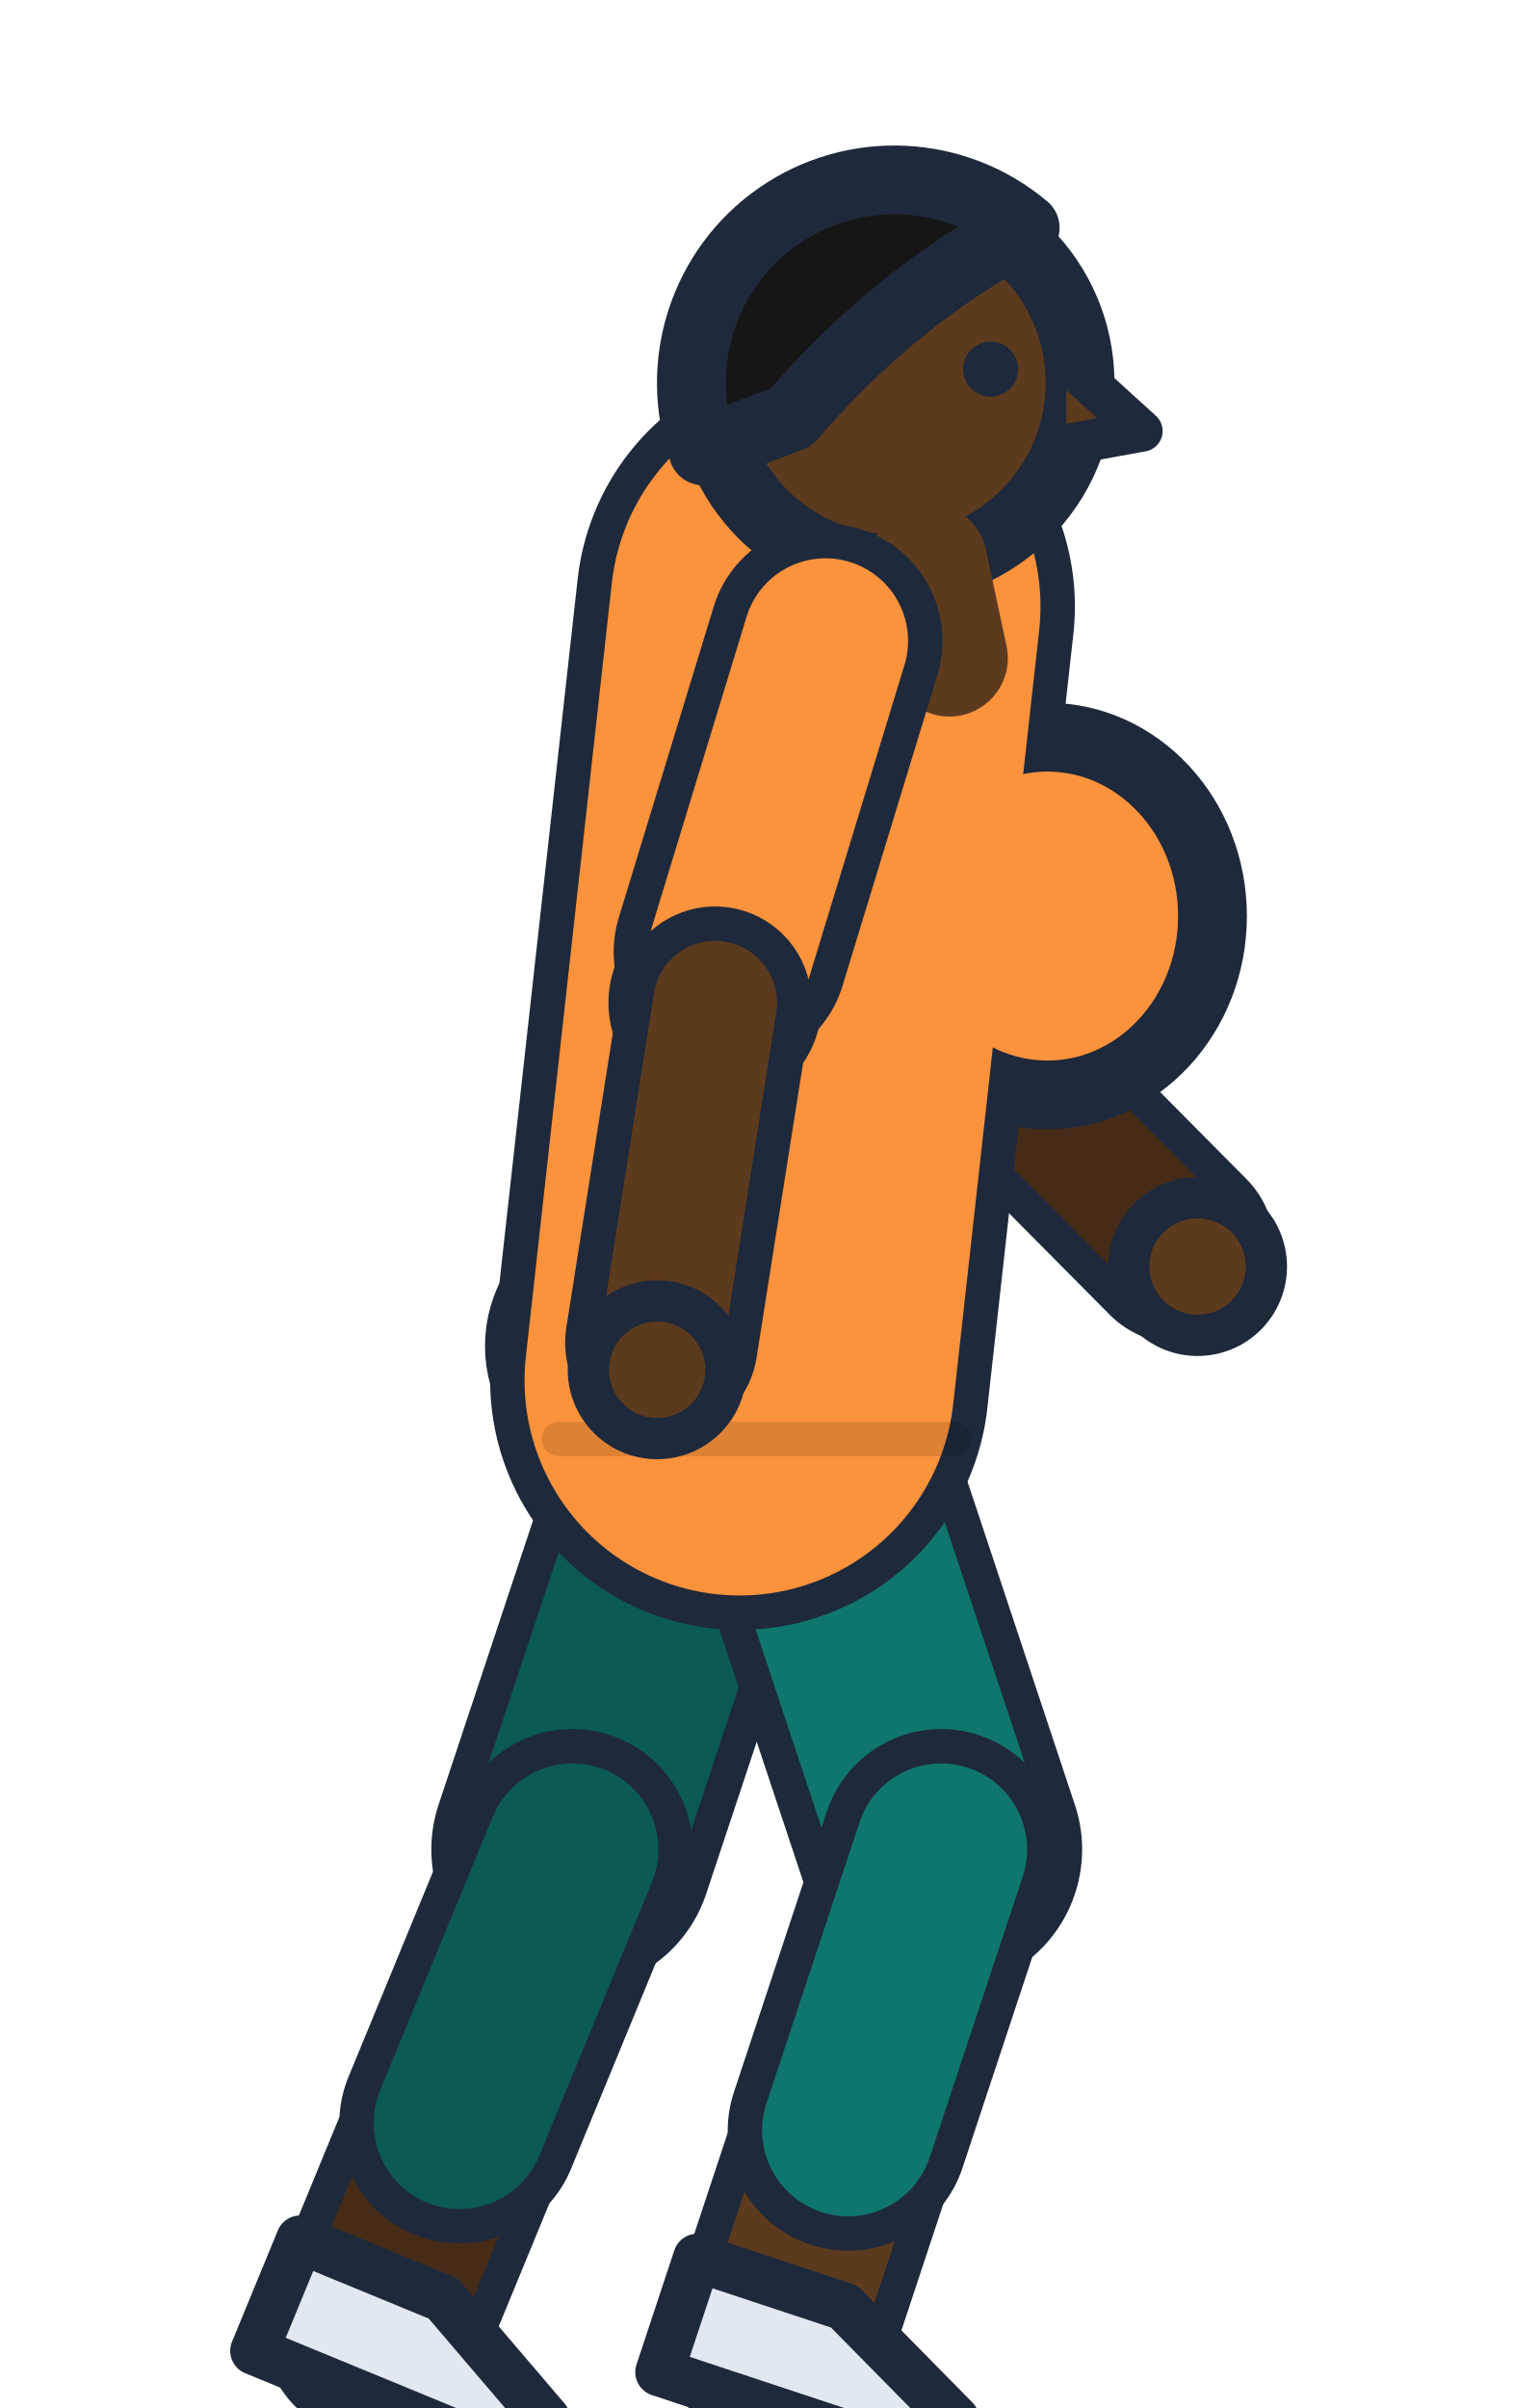
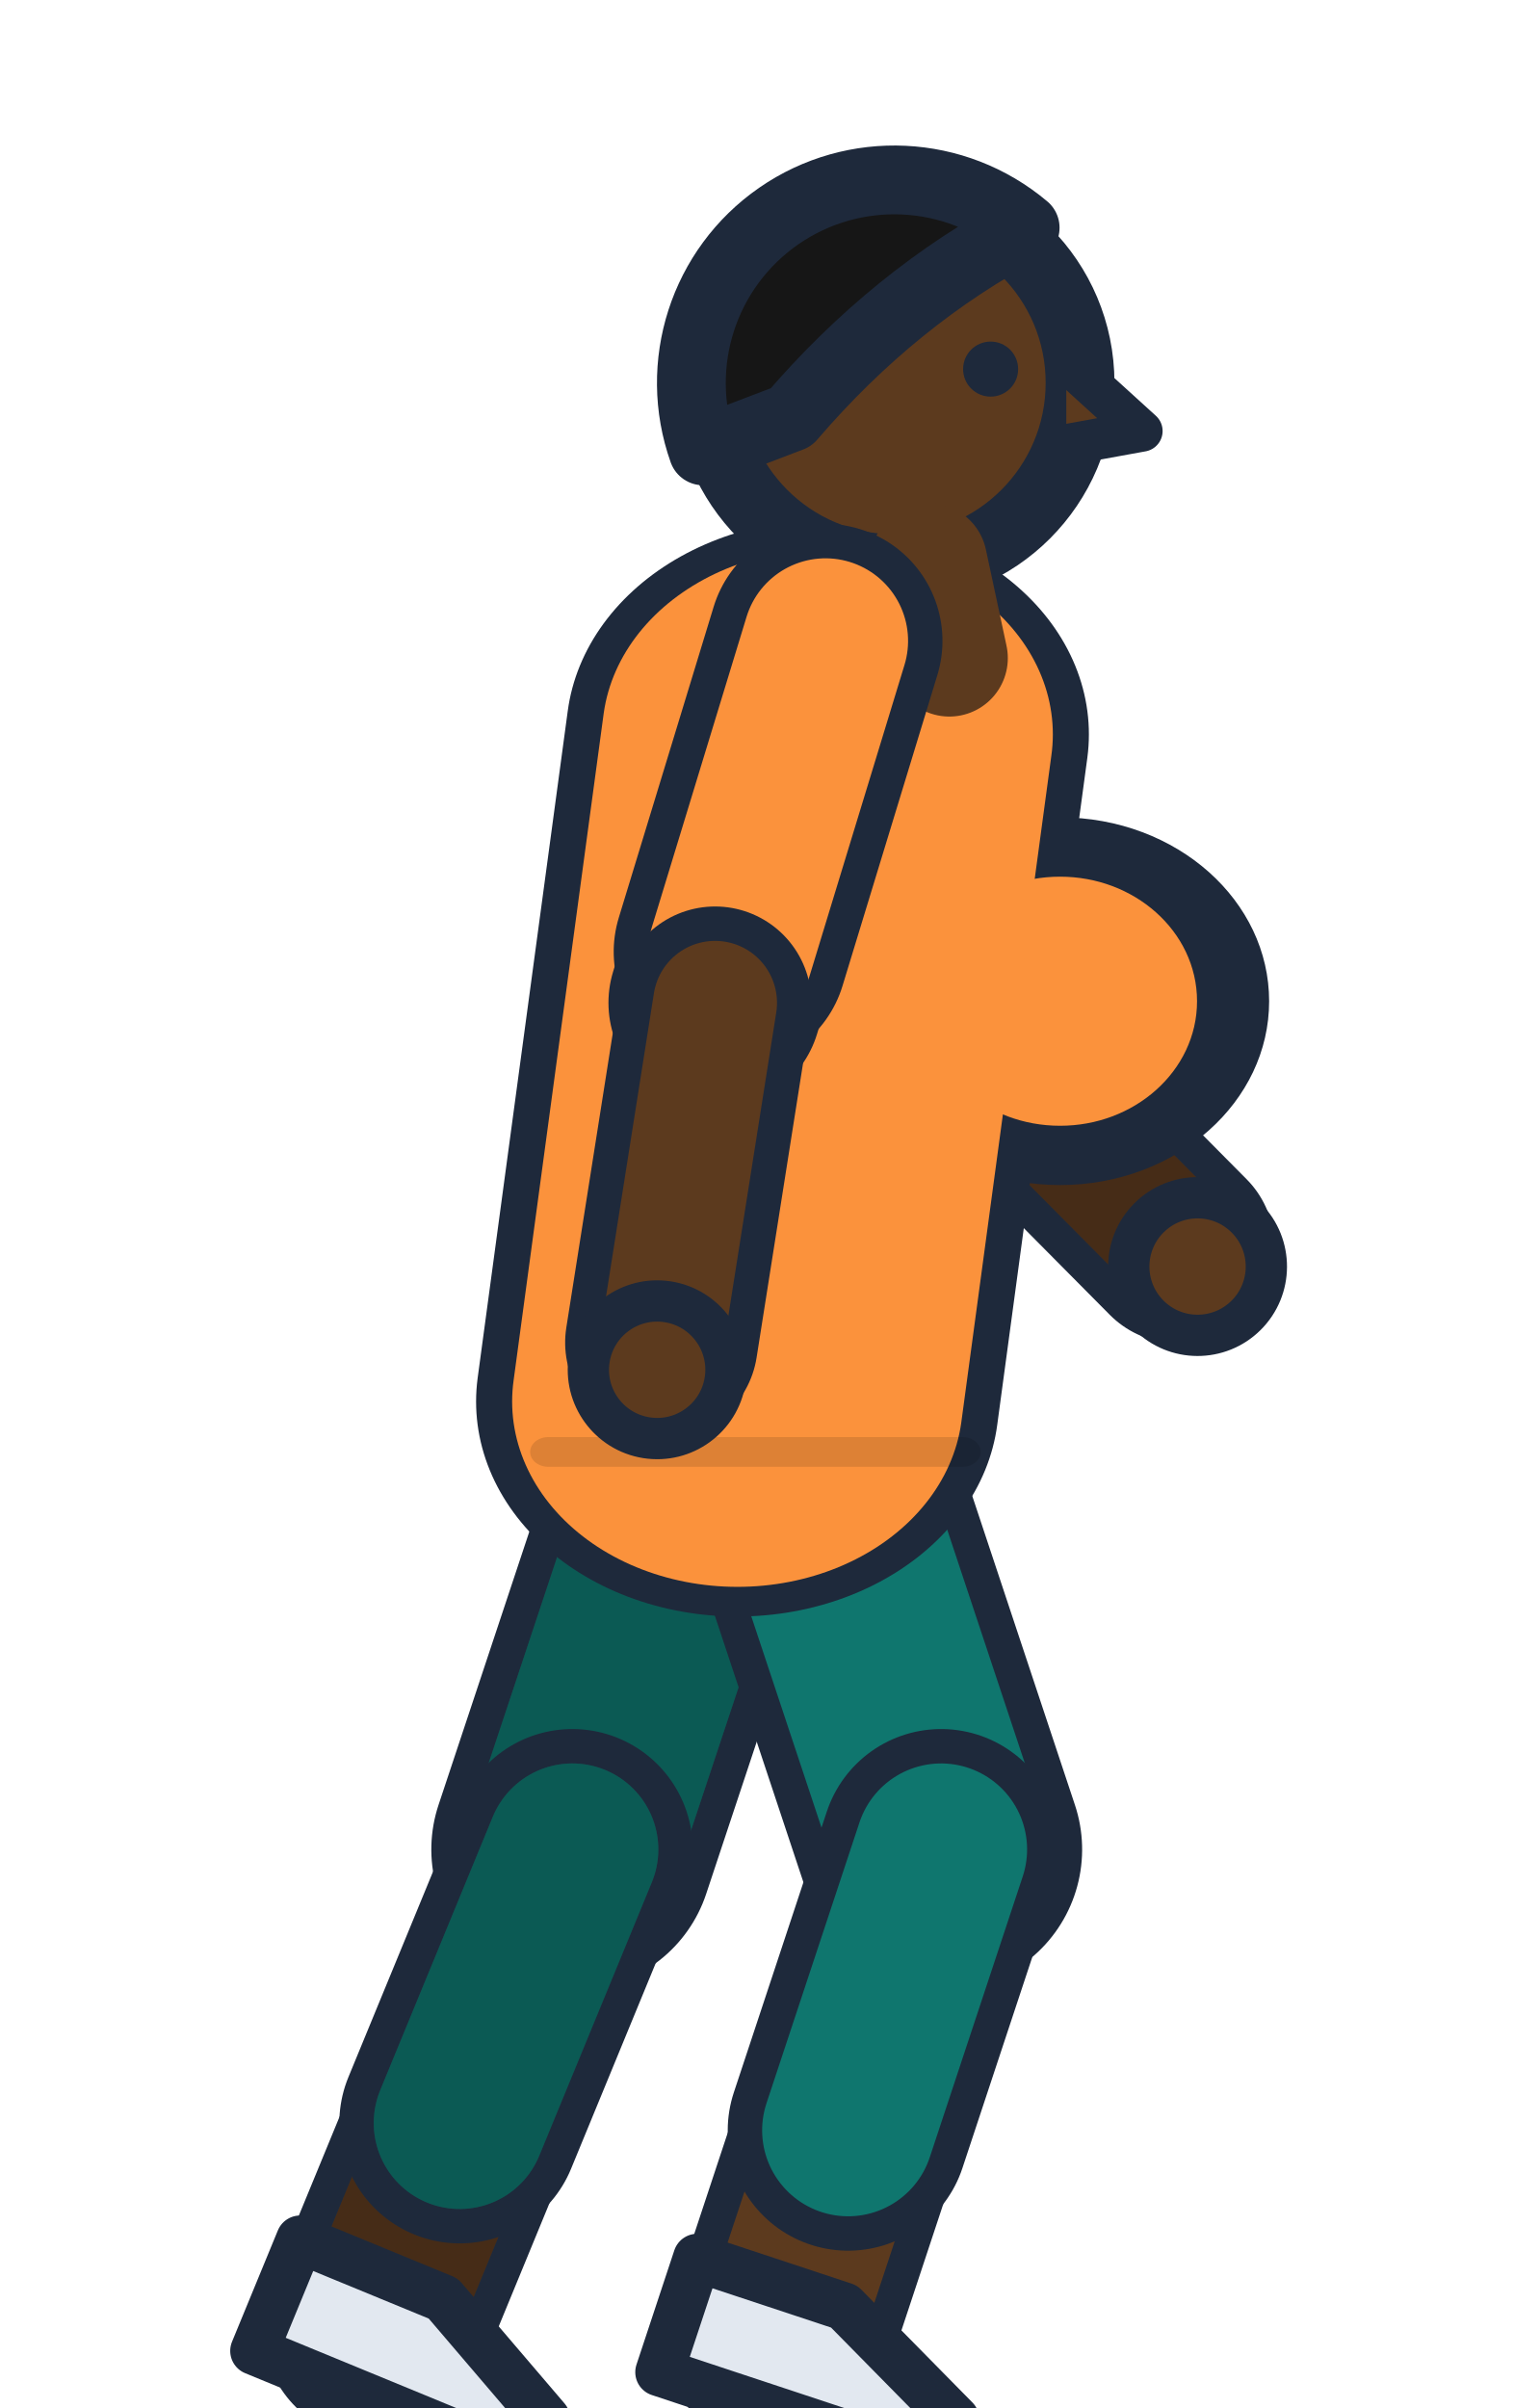
<svg xmlns="http://www.w3.org/2000/svg" viewBox="0 0 44 70" width="44" height="70">
  <g id="walker" transform="translate(0 1.63)">
    <g id="arm-far" transform="rotate(-16.97 24 17)">
      <path d="M24,17L24,28" fill="none" stroke="#1e293b" stroke-width="6.2" stroke-linejoin="round" stroke-linecap="round" />
      <path d="M24,17L24,28" fill="none" data-tint="skin" stroke="#5c3a1e" stroke-width="4.2" stroke-linejoin="round" stroke-linecap="round" />
      <path d="M24,17L24,28" fill="none" stroke="#000000" stroke-width="4.2" stroke-linejoin="round" stroke-linecap="round" opacity="0.24" />
      <path d="M24,17L24,26.45" fill="none" stroke="#1e293b" stroke-width="6.8" stroke-linejoin="round" stroke-linecap="round" />
      <path d="M24,17L24,26.45" fill="none" data-tint="cloth-top" stroke="#fb923c" stroke-width="4.8" stroke-linejoin="round" stroke-linecap="round" />
      <path d="M24,17L24,26.45" fill="none" stroke="#000000" stroke-width="4.8" stroke-linejoin="round" stroke-linecap="round" opacity="0.24" />
      <g id="forearm-far" transform="rotate(-27.80 24 28)">
        <path d="M24,28L24,38" fill="none" stroke="#1e293b" stroke-width="5.6" stroke-linejoin="round" stroke-linecap="round" />
        <path d="M24,28L24,38" fill="none" data-tint="skin" stroke="#5c3a1e" stroke-width="3.6" stroke-linejoin="round" stroke-linecap="round" />
        <path d="M24,28L24,38" fill="none" stroke="#000000" stroke-width="3.6" stroke-linejoin="round" stroke-linecap="round" opacity="0.24" />
        <path d="M22,38.8a2,2 0 1,0 4,0a2,2 0 1,0 -4,0z" fill="#5c3a1e" data-tint="skin" stroke="#1e293b" stroke-width="1.2" stroke-linejoin="round" stroke-linecap="round" />
      </g>
    </g>
    <g id="leg-far" transform="rotate(18.38 22 36)">
      <path d="M22,36L22,53" fill="none" stroke="#1e293b" stroke-width="7.8" stroke-linejoin="round" stroke-linecap="round" />
      <path d="M22,36L22,53" fill="none" data-tint="skin" stroke="#5c3a1e" stroke-width="5.8" stroke-linejoin="round" stroke-linecap="round" />
      <path d="M22,36L22,53" fill="none" stroke="#000000" stroke-width="5.8" stroke-linejoin="round" stroke-linecap="round" opacity="0.24" />
      <path d="M22,36L22,53" fill="none" stroke="#1e293b" stroke-width="8.2" stroke-linejoin="round" stroke-linecap="round" />
      <path d="M22,36L22,53" fill="none" data-tint="cloth-bottom" stroke="#0f766e" stroke-width="6.2" stroke-linejoin="round" stroke-linecap="round" />
      <path d="M22,36L22,53" fill="none" stroke="#000000" stroke-width="6.2" stroke-linejoin="round" stroke-linecap="round" opacity="0.24" />
      <g id="shin-far" transform="rotate(4.00 22 53)">
        <path d="M22,53L22,68" fill="none" stroke="#1e293b" stroke-width="6.6" stroke-linejoin="round" stroke-linecap="round" />
        <path d="M22,53L22,68" fill="none" data-tint="skin" stroke="#5c3a1e" stroke-width="4.6" stroke-linejoin="round" stroke-linecap="round" />
        <path d="M22,53L22,68" fill="none" stroke="#000000" stroke-width="4.6" stroke-linejoin="round" stroke-linecap="round" opacity="0.24" />
        <path d="M22,53L22,61.6" fill="none" stroke="#1e293b" stroke-width="7" stroke-linejoin="round" stroke-linecap="round" />
        <path d="M22,53L22,61.6" fill="none" data-tint="cloth-bottom" stroke="#0f766e" stroke-width="5" stroke-linejoin="round" stroke-linecap="round" />
        <path d="M22,53L22,61.6" fill="none" stroke="#000000" stroke-width="5" stroke-linejoin="round" stroke-linecap="round" opacity="0.24" />
        <path d="M19,66.5H23.5L27.6,68.6V70H19Z" fill="#e2e8f0" data-tint="shoe" stroke="#1e293b" stroke-width="1.4" stroke-linejoin="round" stroke-linecap="round" />
      </g>
    </g>
    <g id="leg-near" transform="rotate(-18.38 22 36)">
      <path d="M22,36L22,53" fill="none" stroke="#1e293b" stroke-width="7.8" stroke-linejoin="round" stroke-linecap="round" />
      <path d="M22,36L22,53" fill="none" data-tint="skin" stroke="#5c3a1e" stroke-width="5.8" stroke-linejoin="round" stroke-linecap="round" />
      <path d="M22,36L22,53" fill="none" stroke="#1e293b" stroke-width="8.2" stroke-linejoin="round" stroke-linecap="round" />
      <path d="M22,36L22,53" fill="none" data-tint="cloth-bottom" stroke="#0f766e" stroke-width="6.2" stroke-linejoin="round" stroke-linecap="round" />
      <g id="shin-near" transform="rotate(36.70 22 53)">
        <path d="M22,53L22,68" fill="none" stroke="#1e293b" stroke-width="6.6" stroke-linejoin="round" stroke-linecap="round" />
        <path d="M22,53L22,68" fill="none" data-tint="skin" stroke="#5c3a1e" stroke-width="4.6" stroke-linejoin="round" stroke-linecap="round" />
        <path d="M22,53L22,61.6" fill="none" stroke="#1e293b" stroke-width="7" stroke-linejoin="round" stroke-linecap="round" />
        <path d="M22,53L22,61.6" fill="none" data-tint="cloth-bottom" stroke="#0f766e" stroke-width="5" stroke-linejoin="round" stroke-linecap="round" />
        <path d="M19,66.5H23.5L27.6,68.6V70H19Z" fill="#e2e8f0" data-tint="shoe" stroke="#1e293b" stroke-width="1.4" stroke-linejoin="round" stroke-linecap="round" />
      </g>
    </g>
    <path d="M14.9,37.5a6.4,4.6 0 1,0 12.8,0a6.4,4.6 0 1,0 -12.8,0z" fill="#0f766e" data-tint="cloth-bottom" stroke="#1e293b" stroke-width="1.6" stroke-linejoin="round" stroke-linecap="round" />
-     <g id="torso">
+     <g id="torso" transform="matrix(1.048,0,0,0.862,-1.093,5.925)">
      <path d="M21.5,38.5L24,16" fill="none" stroke="#1e293b" stroke-width="14.5" stroke-linejoin="round" stroke-linecap="round" />
      <path d="M25.65,25a4.8,5.2 0 1,0 9.6,0a4.8,5.2 0 1,0 -9.6,0z" fill="#fb923c" data-tint="cloth-top" stroke="#1e293b" stroke-width="2" stroke-linejoin="round" stroke-linecap="round" />
      <path d="M21.5,38.5L24,16" fill="none" data-tint="cloth-top" stroke="#fb923c" stroke-width="12.5" stroke-linejoin="round" stroke-linecap="round" />
      <path d="M16.25,40.2H27.75" fill="none" stroke="#000000" stroke-width="1" stroke-linejoin="round" stroke-linecap="round" opacity="0.12" />
    </g>
    <g id="head">
      <path d="M20.6,9.5a5.4,5.4 0 1,0 10.8,0a5.4,5.4 0 1,0 -10.8,0z" fill="#5c3a1e" data-tint="skin" stroke="#1e293b" stroke-width="2" stroke-linejoin="round" stroke-linecap="round" />
      <path d="M31,8.9L33.2,10.9L31,11.3" fill="#5c3a1e" data-tint="skin" stroke="#1e293b" stroke-width="1.2" stroke-linejoin="round" stroke-linecap="round" />
      <path d="M28,9.1a0.8,0.8 0 1,0 1.6,0a0.8,0.8 0 1,0 -1.6,0z" fill="#1e293b" />
      <path d="M27,14.7L27.6,17.5" fill="none" data-tint="skin" stroke="#5c3a1e" stroke-width="3.4" stroke-linejoin="round" stroke-linecap="round" />
      <path d="M29.804,4.99A5.9,5.9 0 0 0 20.441,11.476L23,10.5Q26,7 29.804,4.99Z" fill="#161616" data-tint="hair" stroke="#1e293b" stroke-width="2" stroke-linejoin="round" stroke-linecap="round" />
    </g>
    <g id="arm-near" transform="rotate(16.97 24 17)">
      <path d="M24,17L24,28" fill="none" stroke="#1e293b" stroke-width="6.2" stroke-linejoin="round" stroke-linecap="round" />
      <path d="M24,17L24,28" fill="none" data-tint="skin" stroke="#5c3a1e" stroke-width="4.2" stroke-linejoin="round" stroke-linecap="round" />
      <path d="M24,17L24,26.45" fill="none" stroke="#1e293b" stroke-width="6.8" stroke-linejoin="round" stroke-linecap="round" />
      <path d="M24,17L24,26.45" fill="none" data-tint="cloth-top" stroke="#fb923c" stroke-width="4.8" stroke-linejoin="round" stroke-linecap="round" />
      <g id="forearm-near" transform="rotate(-8.00 24 28)">
        <path d="M24,28L24,38" fill="none" stroke="#1e293b" stroke-width="5.6" stroke-linejoin="round" stroke-linecap="round" />
        <path d="M24,28L24,38" fill="none" data-tint="skin" stroke="#5c3a1e" stroke-width="3.6" stroke-linejoin="round" stroke-linecap="round" />
        <path d="M22,38.8a2,2 0 1,0 4,0a2,2 0 1,0 -4,0z" fill="#5c3a1e" data-tint="skin" stroke="#1e293b" stroke-width="1.2" stroke-linejoin="round" stroke-linecap="round" />
      </g>
    </g>
  </g>
</svg>
